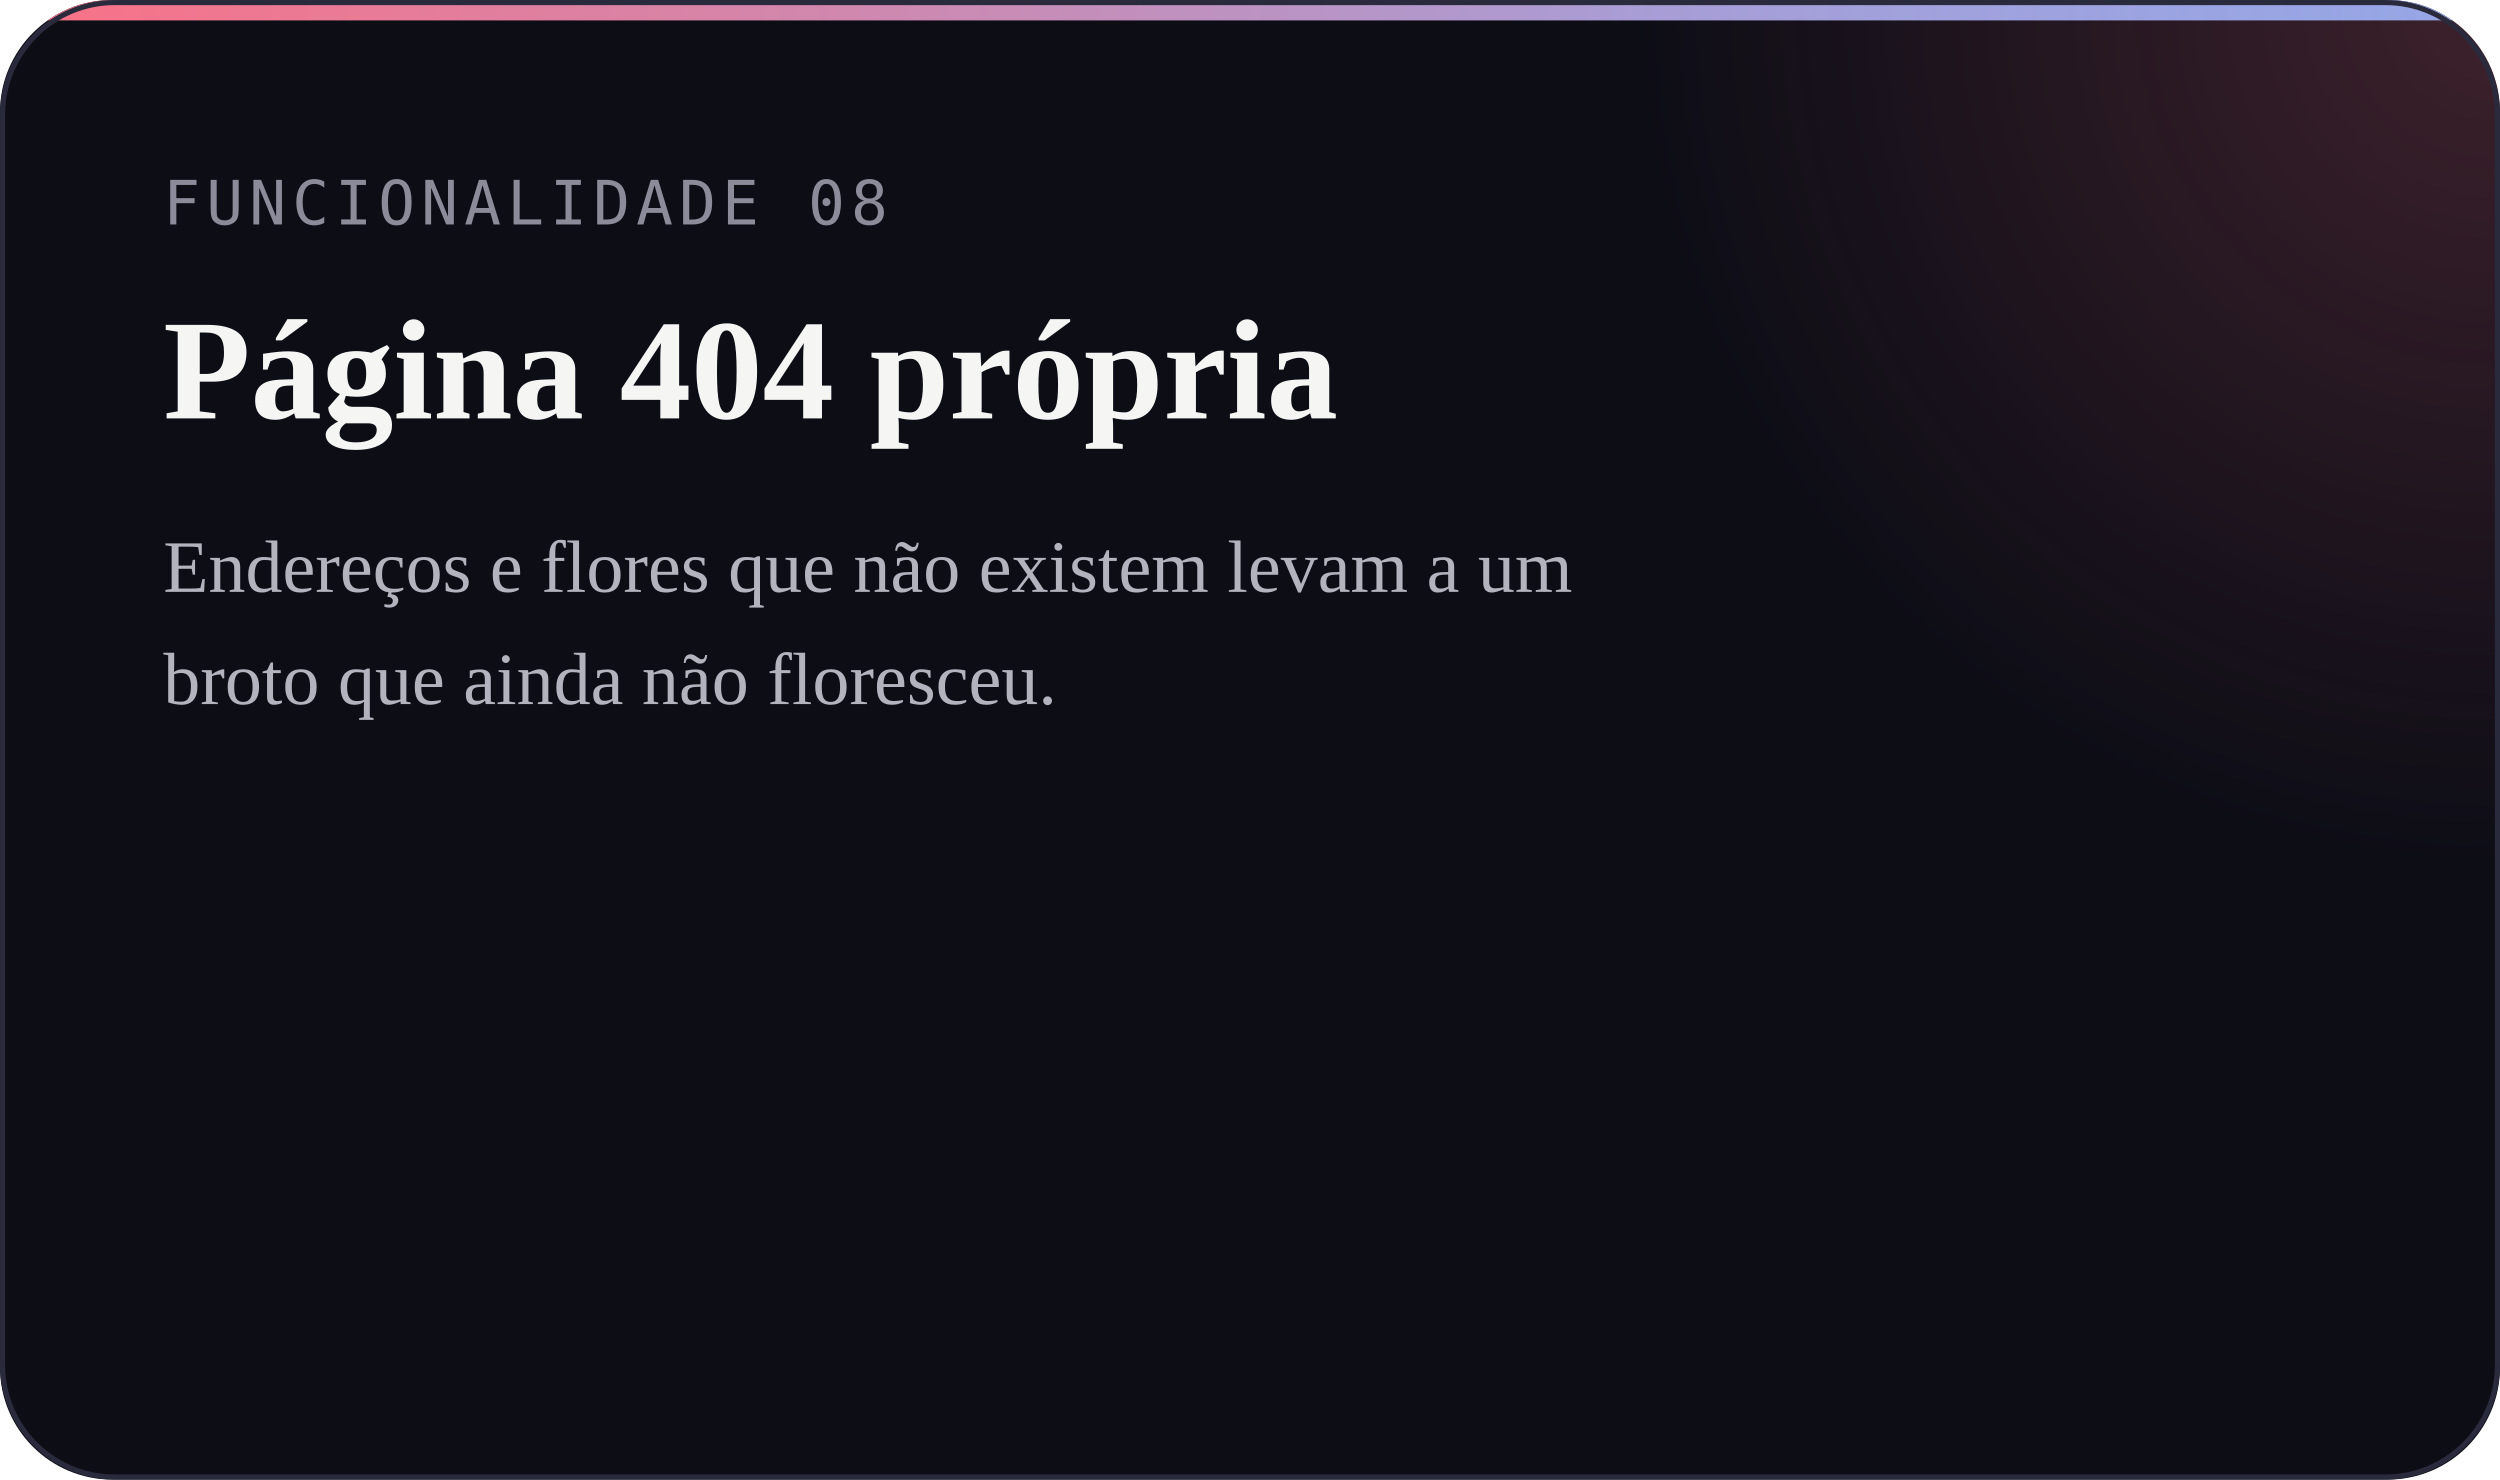
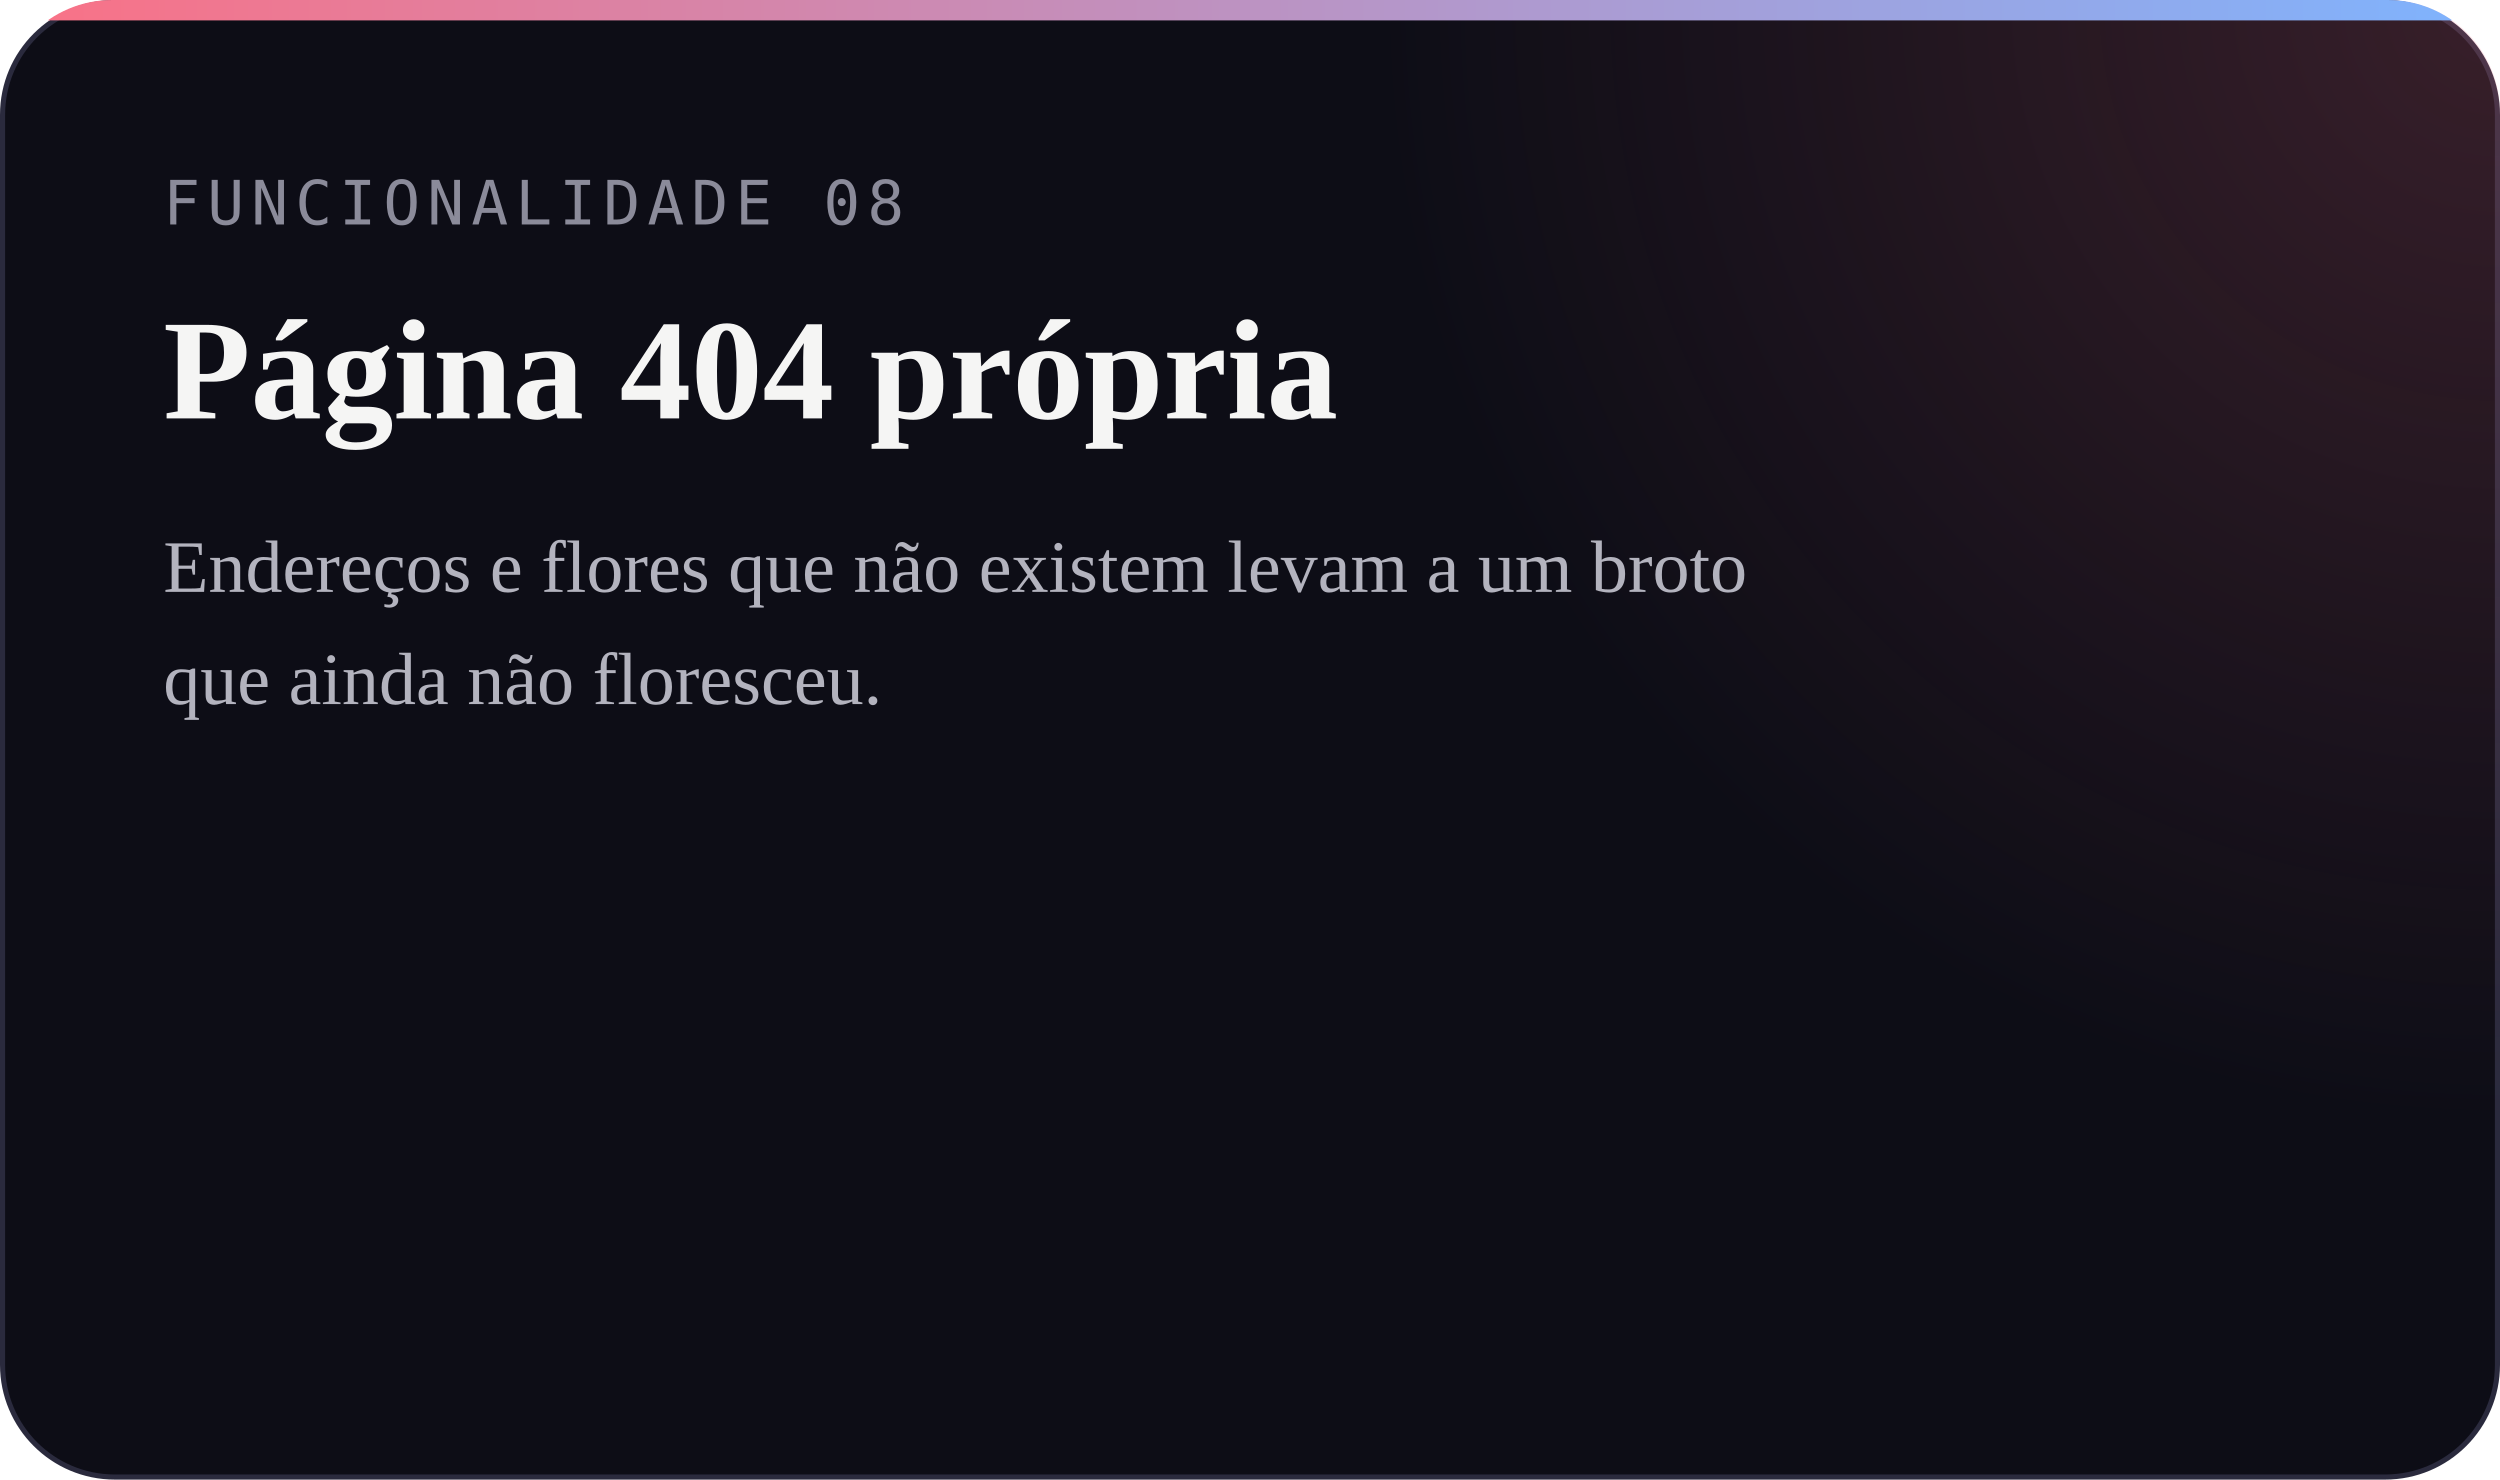
<svg xmlns="http://www.w3.org/2000/svg" width="490" height="290" viewBox="0 0 490 290" role="img" aria-label="Página 404 própria. Endereços e flores que não existem levam a um broto que ainda não floresceu.">
  <defs>
    <linearGradient id="g" x1="0" y1="0" x2="1" y2="0">
      <stop offset="0" stop-color="#fb7185" />
      <stop offset="1" stop-color="#7db4ff" />
    </linearGradient>
-     <radialGradient id="a">
-       <stop offset="0" stop-color="#fb7185" stop-opacity="0.2" />
+     <radialGradient id="fc" gradientUnits="userSpaceOnUse" cx="490" cy="0" r="220">
+       <stop offset="0" stop-color="#fb7185" stop-opacity="0.18" />
      <stop offset="1" stop-color="#fb7185" stop-opacity="0" />
    </radialGradient>
-     <clipPath id="c">
+     <clipPath id="fk">
      <rect width="490" height="290" rx="22" />
    </clipPath>
  </defs>
-   <g clip-path="url(#c)">
-     <rect width="490" height="290" fill="#0d0d16" />
+   <rect x="0.5" y="0.5" width="489" height="289" rx="22" fill="#0d0d16" stroke="#2a2a3d" />
+   <g clip-path="url(#fk)">
+     <rect width="490" height="290" fill="url(#fc)" />
    <rect width="490" height="4" fill="url(#g)" />
-     <circle cx="490" cy="0" r="170" fill="url(#a)" />
  </g>
-   <rect x=".5" y=".5" width="489" height="289" rx="22" fill="none" stroke="#2a2a3d" />
-   <text x="32" y="44" font-family="'Cascadia Code',Menlo,Consolas,monospace" font-size="12" letter-spacing="1.2" fill="#8b8b9a">FUNCIONALIDADE 08</text>
+   <text x="32" y="44" font-family="'Cascadia Code',Menlo,Consolas,monospace" font-size="12" letter-spacing="1.4" fill="#8b8b9a">FUNCIONALIDADE 08</text>
  <text x="32" y="82" font-family="'Cormorant Garamond',Georgia,'Times New Roman',serif" font-size="28" font-weight="700" fill="#f5f5f4">Página 404 própria</text>
-   <text x="32" y="116" font-family="'Cormorant Garamond',Georgia,'Times New Roman',serif" font-size="14.5" fill="#b3b3be">Endereços e flores que não existem levam a um</text>
-   <text x="32" y="138" font-family="'Cormorant Garamond',Georgia,'Times New Roman',serif" font-size="14.5" fill="#b3b3be">broto que ainda não floresceu.</text>
+   <text x="32" y="116" font-family="'Cormorant Garamond',Georgia,'Times New Roman',serif" font-size="14.5" fill="#b3b3be">Endereços e flores que não existem levam a um broto</text>
+   <text x="32" y="138" font-family="'Cormorant Garamond',Georgia,'Times New Roman',serif" font-size="14.5" fill="#b3b3be">que ainda não floresceu.</text>
</svg>
